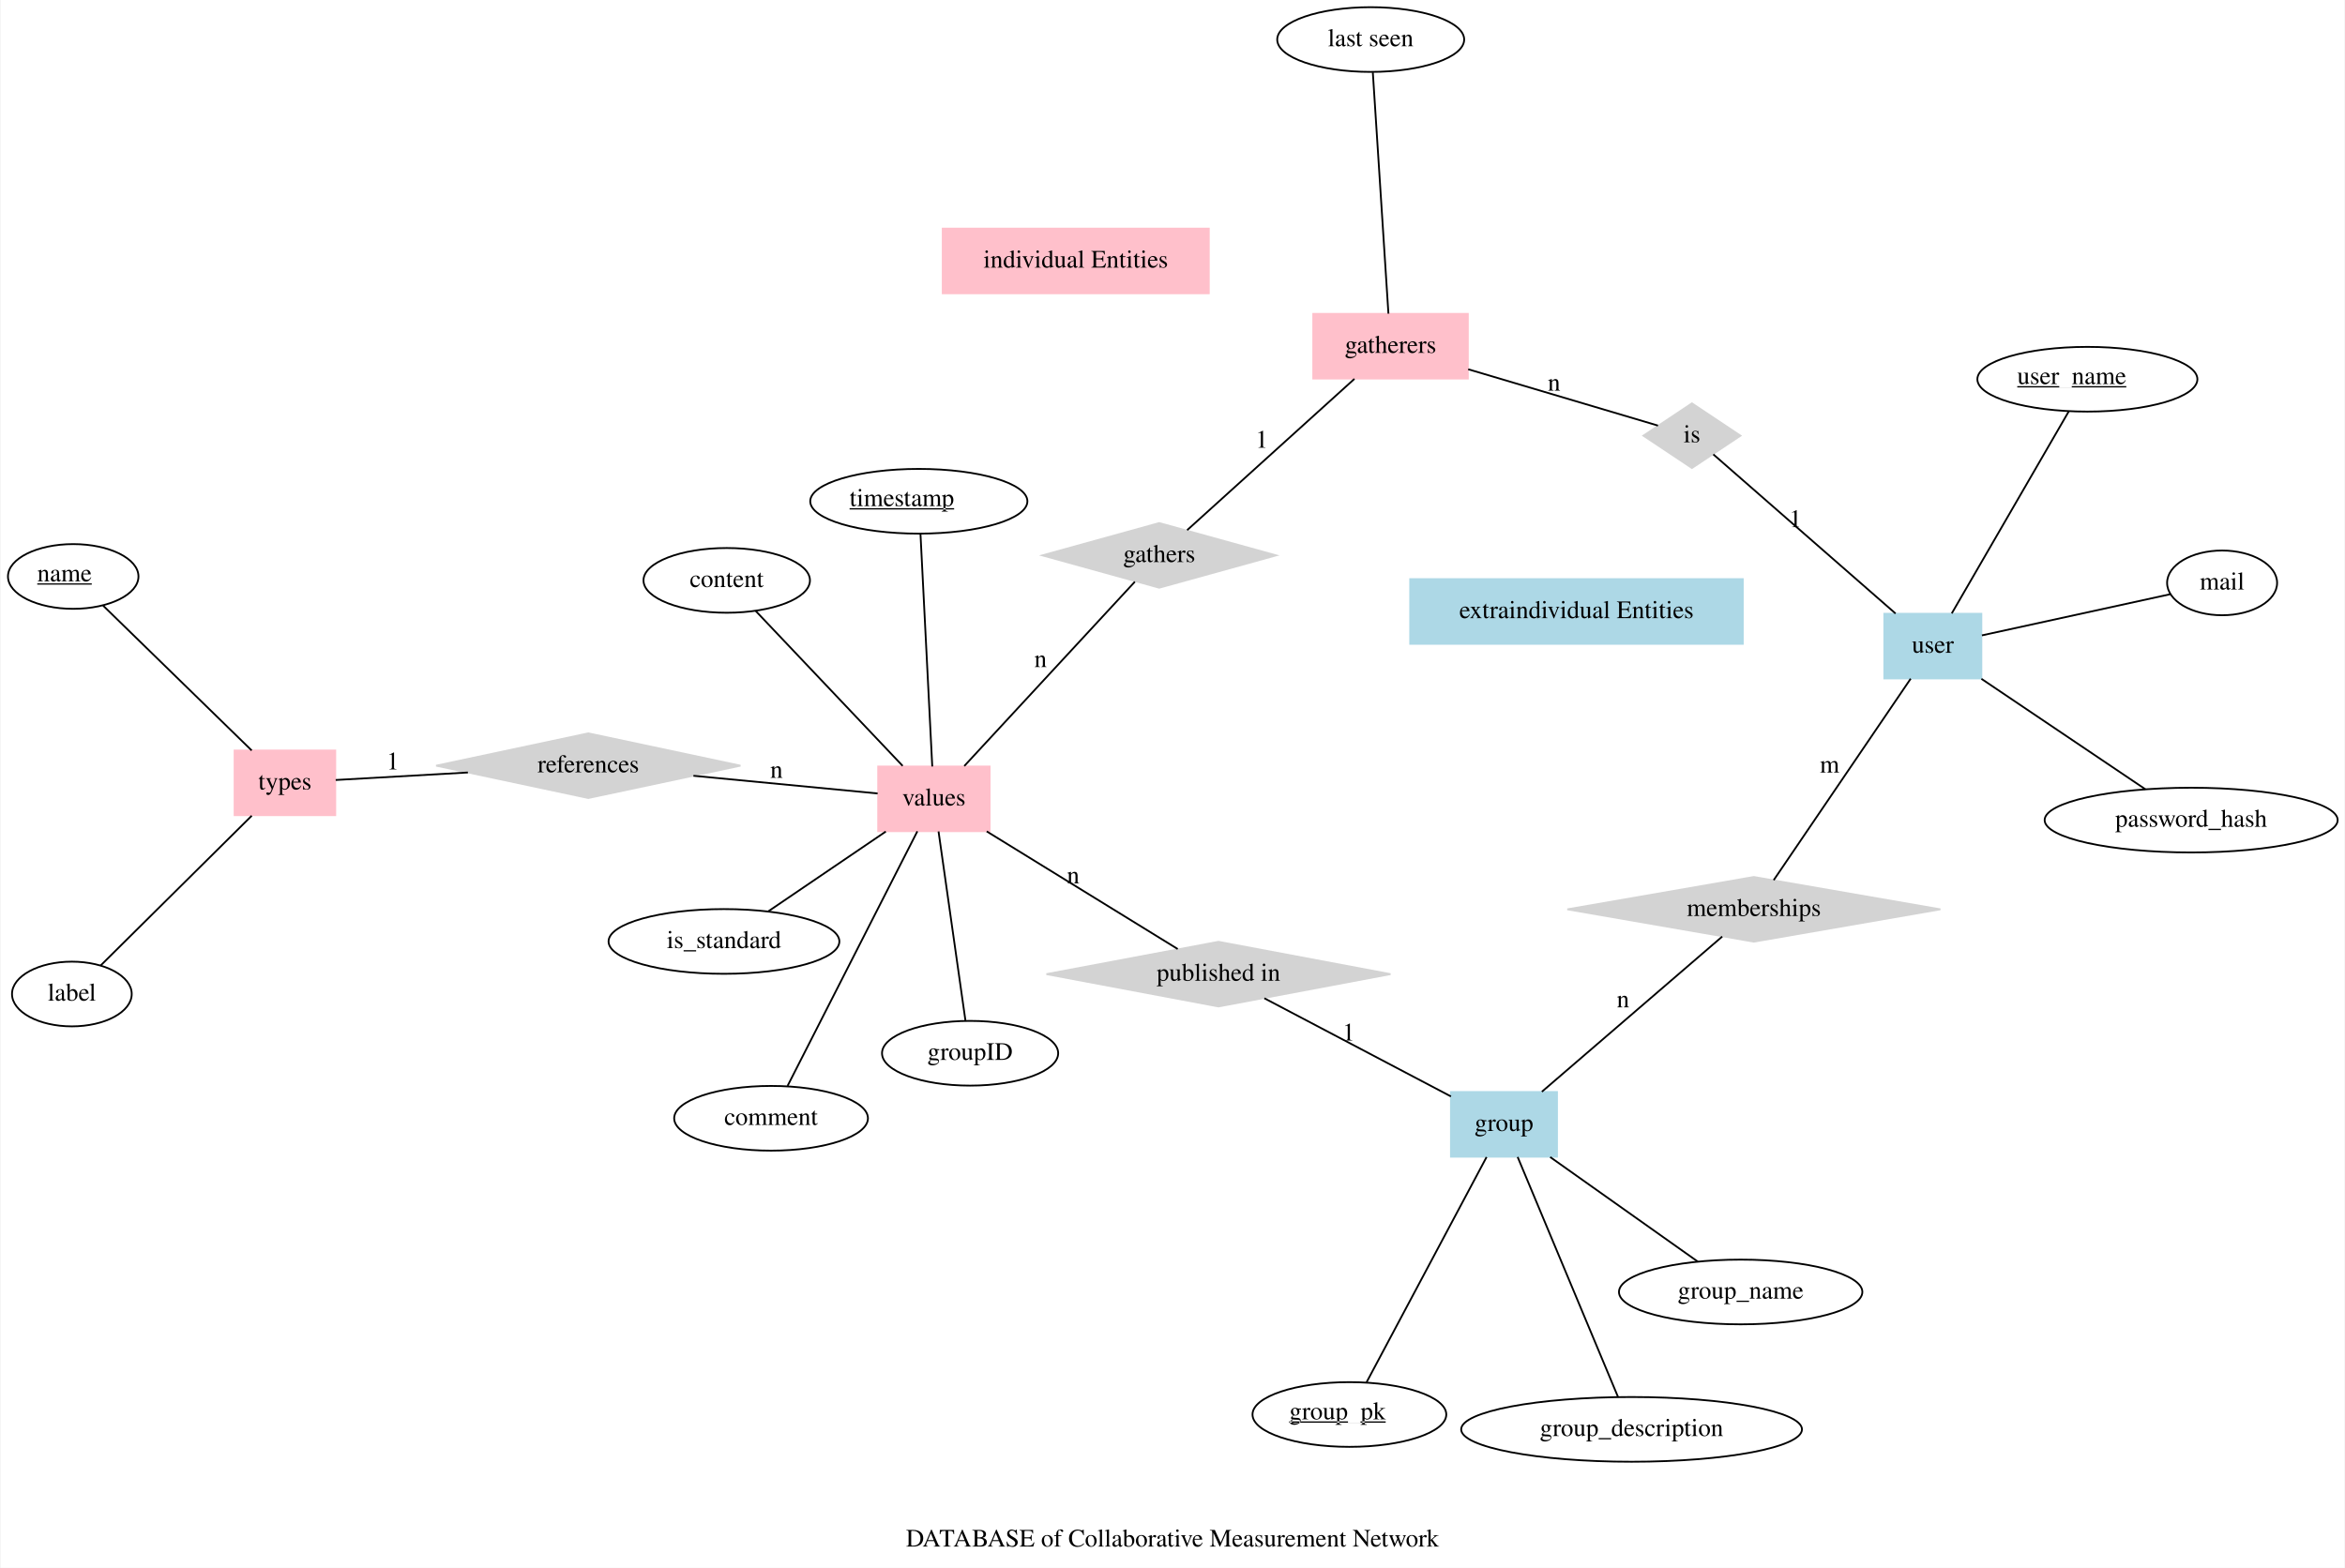
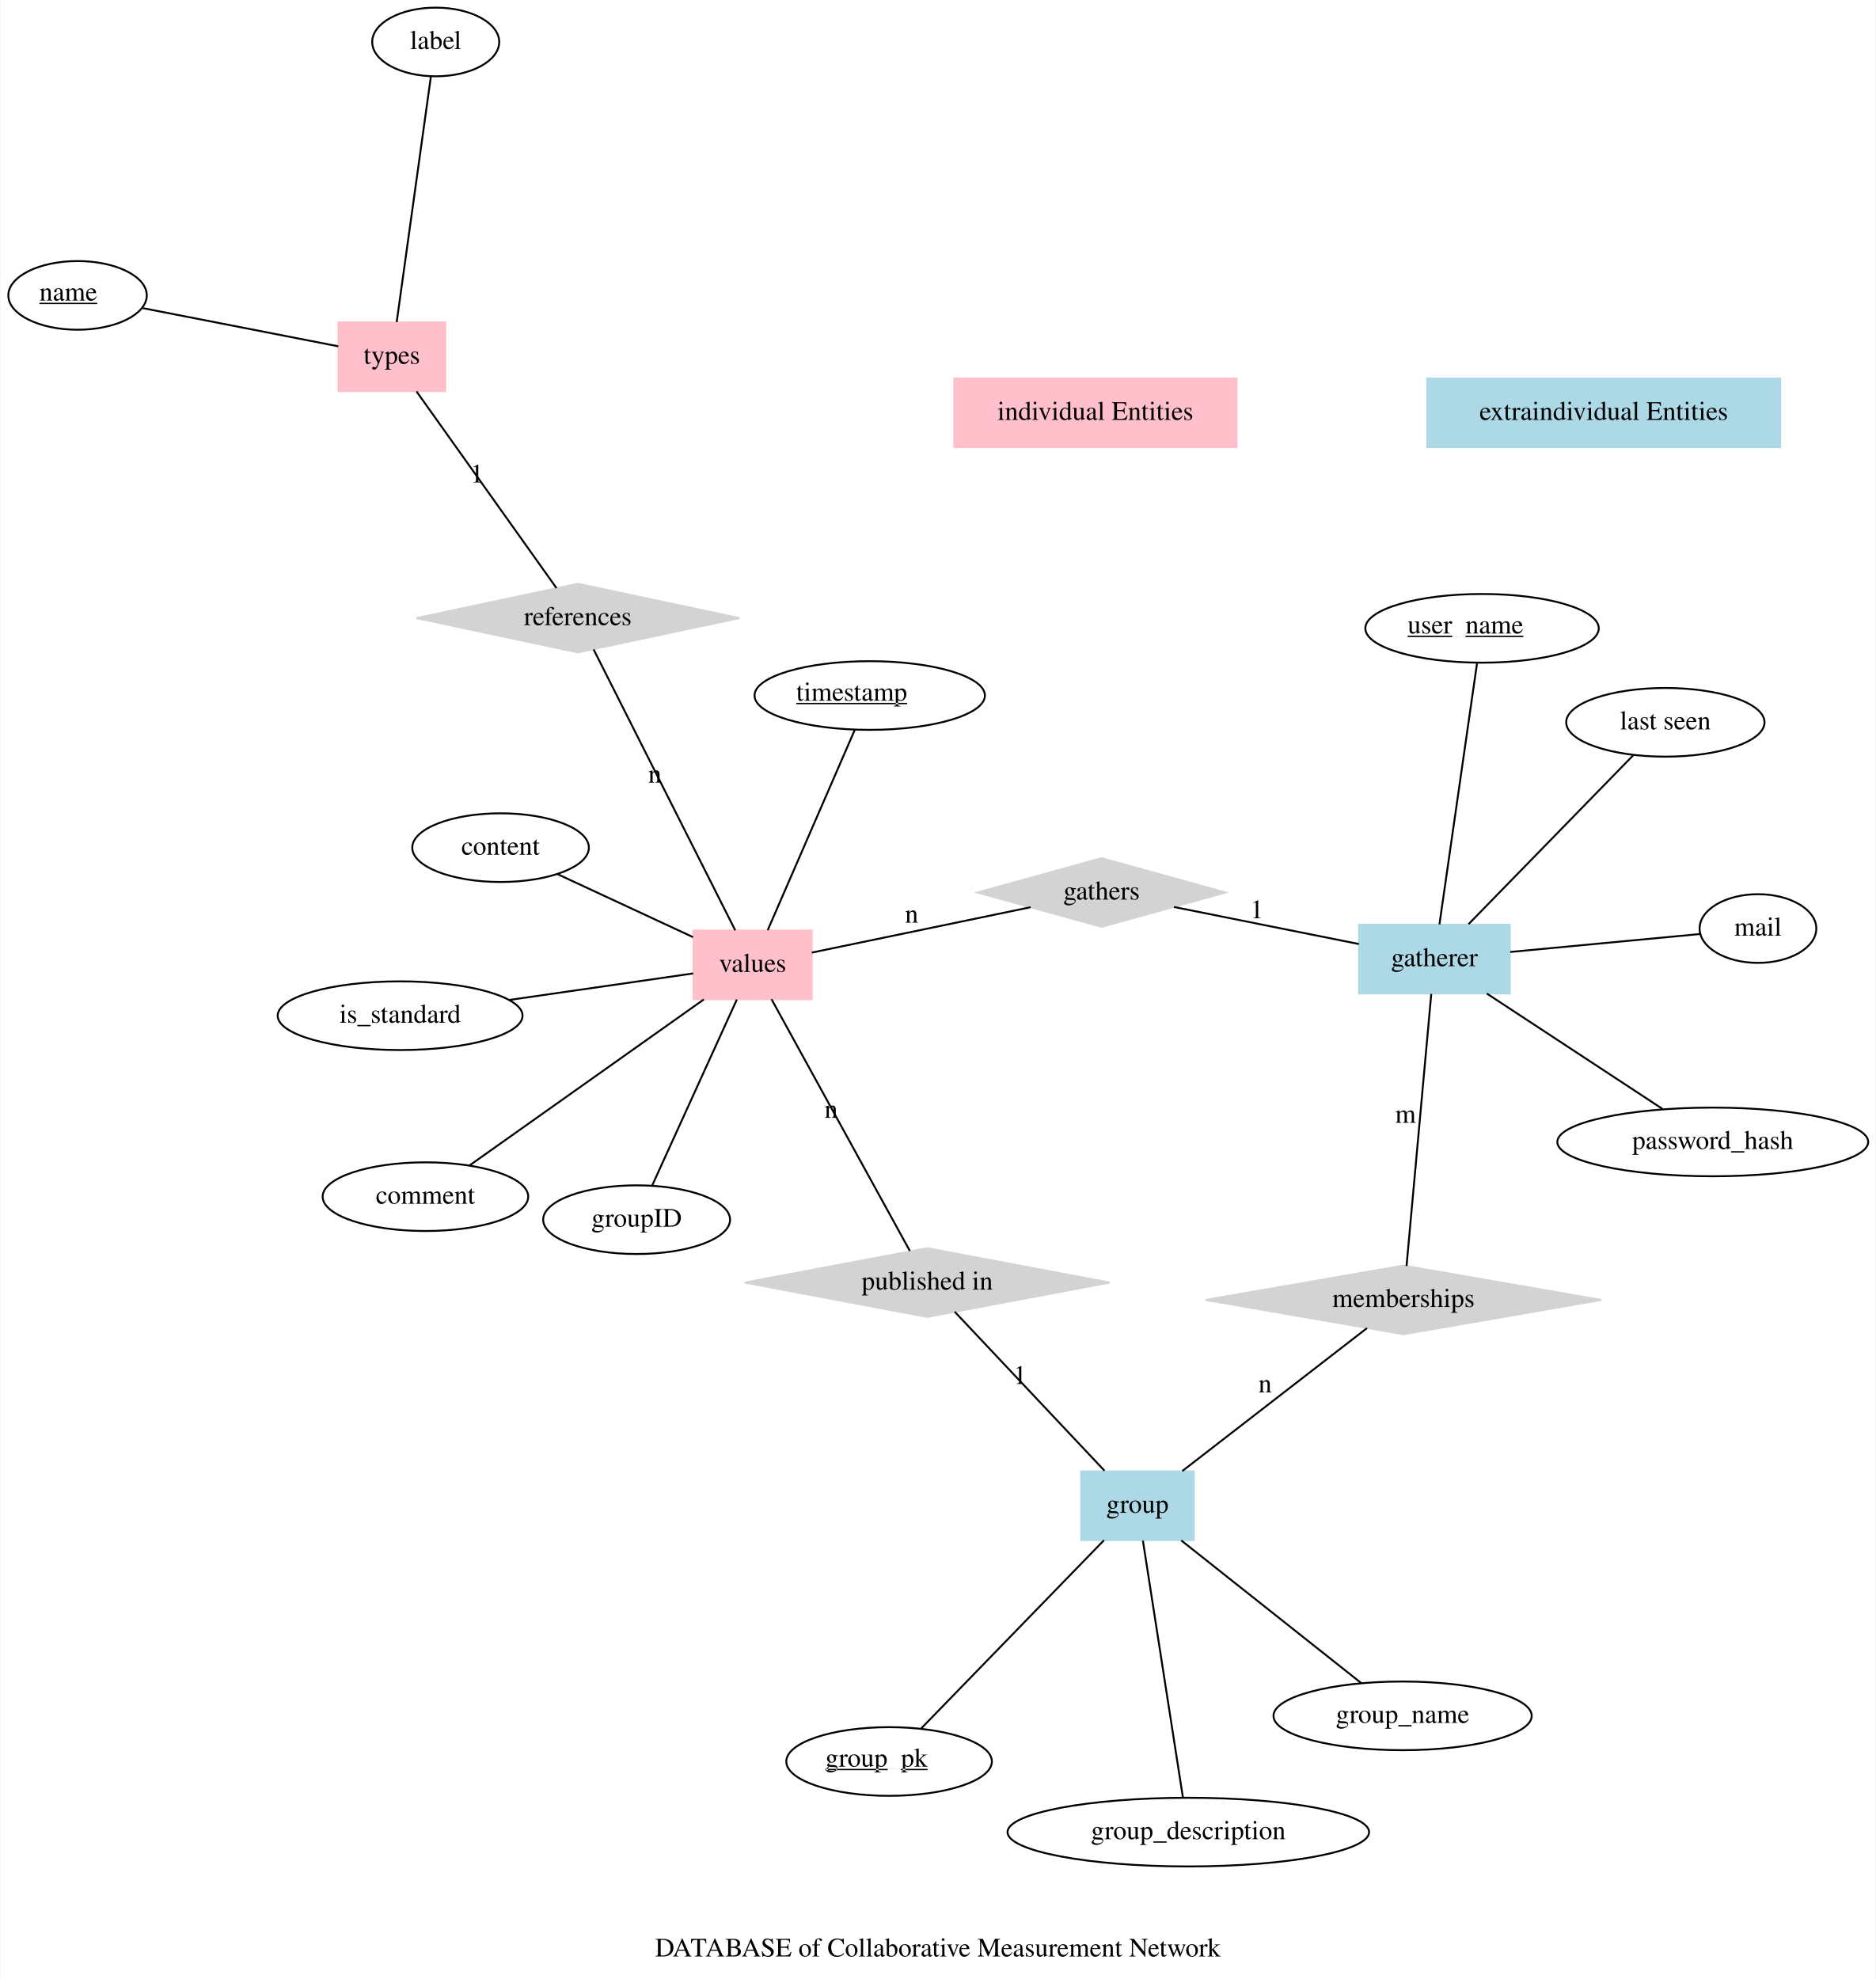
- <svg xmlns="http://www.w3.org/2000/svg" width="1304pt" height="872pt" viewBox="0.00 0.00 1303.61 872.17">
-   <g id="graph0" class="graph" transform="scale(1 1) rotate(0) translate(4 868.17)">
-     <polygon fill="white" stroke="transparent" points="-4,4 -4,-868.17 1299.61,-868.17 1299.61,4 -4,4" />
-     <text text-anchor="middle" x="647.81" y="-7.8" font-family="Times,serif" font-size="14.00">DATABASE of Collaborative Measurement Network</text>
+ <svg xmlns="http://www.w3.org/2000/svg" width="983pt" height="1037pt" viewBox="0.00 0.00 982.88 1037.42">
+   <g id="graph0" class="graph" transform="scale(1 1) rotate(0) translate(4 1033.42)">
+     <polygon fill="white" stroke="transparent" points="-4,4 -4,-1033.42 978.88,-1033.42 978.88,4 -4,4" />
+     <text text-anchor="middle" x="487.44" y="-7.8" font-family="Times,serif" font-size="14.00">DATABASE of Collaborative Measurement Network</text>
    <g id="node1" class="node">
-       <ellipse fill="none" stroke="black" cx="36.4" cy="-547.48" rx="36.29" ry="18" />
-       <text text-anchor="start" x="16.4" y="-544.78" font-family="Times,serif" text-decoration="underline" font-size="14.00">name</text>
+       <ellipse fill="none" stroke="black" cx="36.4" cy="-878.57" rx="36.29" ry="18" />
+       <text text-anchor="start" x="16.4" y="-875.87" font-family="Times,serif" text-decoration="underline" font-size="14.00">name</text>
+     </g>
+     <g id="node22" class="node">
+       <polygon fill="pink" stroke="pink" points="229.16,-864.4 173.16,-864.4 173.16,-828.4 229.16,-828.4 229.16,-864.4" />
+       <text text-anchor="middle" x="201.16" y="-842.7" font-family="Times,serif" font-size="14.00">types</text>
+     </g>
+     <g id="edge1" class="edge">
+       <path fill="none" stroke="black" d="M70.54,-871.9C100.89,-865.98 144.73,-857.42 173.09,-851.88" />
+     </g>
+     <g id="node2" class="node">
+       <ellipse fill="none" stroke="black" cx="224.16" cy="-1011.42" rx="33.29" ry="18" />
+       <text text-anchor="middle" x="224.16" y="-1007.72" font-family="Times,serif" font-size="14.00">label</text>
+     </g>
+     <g id="edge2" class="edge">
+       <path fill="none" stroke="black" d="M221.65,-993.45C217.24,-961.79 208.13,-896.42 203.7,-864.6" />
+     </g>
+     <g id="node3" class="node">
+       <ellipse fill="none" stroke="black" cx="218.77" cy="-406.11" rx="53.89" ry="18" />
+       <text text-anchor="middle" x="218.77" y="-402.41" font-family="Times,serif" font-size="14.00">comment</text>
    </g>
    <g id="node23" class="node">
-       <polygon fill="pink" stroke="pink" points="182.15,-450.67 126.15,-450.67 126.15,-414.67 182.15,-414.67 182.15,-450.67" />
-       <text text-anchor="middle" x="154.15" y="-428.97" font-family="Times,serif" font-size="14.00">types</text>
+       <polygon fill="pink" stroke="pink" points="421.3,-545.63 359.3,-545.63 359.3,-509.63 421.3,-509.63 421.3,-545.63" />
+       <text text-anchor="middle" x="390.3" y="-523.93" font-family="Times,serif" font-size="14.00">values</text>
    </g>
-     <g id="edge1" class="edge">
-       <path fill="none" stroke="black" d="M53.02,-531.27C74.83,-510.01 112.98,-472.8 135.67,-450.68" />
+     <g id="edge6" class="edge">
+       <path fill="none" stroke="black" d="M241.9,-422.5C273.91,-445.17 331.5,-485.97 364.74,-509.52" />
    </g>
-     <g id="node2" class="node">
-       <ellipse fill="none" stroke="black" cx="35.65" cy="-315.2" rx="33.29" ry="18" />
-       <text text-anchor="middle" x="35.65" y="-311.5" font-family="Times,serif" font-size="14.00">label</text>
+     <g id="node4" class="node">
+       <ellipse fill="none" stroke="black" cx="258.16" cy="-589.07" rx="46.29" ry="18" />
+       <text text-anchor="middle" x="258.16" y="-585.37" font-family="Times,serif" font-size="14.00">content</text>
    </g>
-     <g id="edge2" class="edge">
-       <path fill="none" stroke="black" d="M51.63,-331.04C73.49,-352.71 112.62,-391.5 135.7,-414.38" />
+     <g id="edge3" class="edge">
+       <path fill="none" stroke="black" d="M288.15,-575.12C309.31,-565.28 337.61,-552.13 359.06,-542.16" />
    </g>
-     <g id="node3" class="node">
-       <ellipse fill="none" stroke="black" cx="424.53" cy="-246.06" rx="53.89" ry="18" />
-       <text text-anchor="middle" x="424.53" y="-242.36" font-family="Times,serif" font-size="14.00">comment</text>
+     <g id="node5" class="node">
+       <ellipse fill="none" stroke="black" cx="451.68" cy="-668.82" rx="60.39" ry="18" />
+       <text text-anchor="start" x="413.18" y="-666.12" font-family="Times,serif" text-decoration="underline" font-size="14.00">timestamp</text>
+     </g>
+     <g id="edge5" class="edge">
+       <path fill="none" stroke="black" d="M443.91,-650.94C432.17,-623.93 410.02,-573 398.2,-545.81" />
+     </g>
+     <g id="node6" class="node">
+       <ellipse fill="none" stroke="black" cx="868.79" cy="-654.77" rx="51.99" ry="18" />
+       <text text-anchor="middle" x="868.79" y="-651.07" font-family="Times,serif" font-size="14.00">last seen</text>
+     </g>
+     <g id="node20" class="node">
+       <polygon fill="lightblue" stroke="lightblue" points="787.23,-548.63 708.23,-548.63 708.23,-512.63 787.23,-512.63 787.23,-548.63" />
+       <text text-anchor="middle" x="747.73" y="-526.93" font-family="Times,serif" font-size="14.00">gatherer</text>
+     </g>
+     <g id="edge7" class="edge">
+       <path fill="none" stroke="black" d="M851.96,-637.51C829.22,-614.19 788.86,-572.81 765.6,-548.95" />
+     </g>
+     <g id="node7" class="node">
+       <ellipse fill="none" stroke="black" cx="205.5" cy="-500.98" rx="64.19" ry="18" />
+       <text text-anchor="middle" x="205.5" y="-497.28" font-family="Times,serif" font-size="14.00">is_standard</text>
+     </g>
+     <g id="edge4" class="edge">
+       <path fill="none" stroke="black" d="M262.71,-509.23C294.51,-513.81 332.85,-519.34 359.15,-523.14" />
+     </g>
+     <g id="node8" class="node">
+       <ellipse fill="none" stroke="black" cx="329.48" cy="-394.05" rx="48.99" ry="18" />
+       <text text-anchor="middle" x="329.48" y="-390.35" font-family="Times,serif" font-size="14.00">groupID</text>
+     </g>
+     <g id="edge8" class="edge">
+       <path fill="none" stroke="black" d="M337.68,-412.06C349.29,-437.56 370.39,-483.9 382.03,-509.47" />
+     </g>
+     <g id="node9" class="node">
+       <ellipse fill="none" stroke="black" cx="461.84" cy="-110.02" rx="53.89" ry="18" />
+       <text text-anchor="start" x="428.34" y="-107.32" font-family="Times,serif" text-decoration="underline" font-size="14.00">group_pk</text>
+     </g>
+     <g id="node10" class="node">
+       <ellipse fill="none" stroke="black" cx="731.04" cy="-133.95" rx="67.69" ry="18" />
+       <text text-anchor="middle" x="731.04" y="-130.25" font-family="Times,serif" font-size="14.00">group_name</text>
+     </g>
+     <g id="node11" class="node">
+       <ellipse fill="none" stroke="black" cx="618.7" cy="-73" rx="94.78" ry="18" />
+       <text text-anchor="middle" x="618.7" y="-69.3" font-family="Times,serif" font-size="14.00">group_description</text>
+     </g>
+     <g id="node12" class="node">
+       <ellipse fill="none" stroke="black" cx="772.69" cy="-704.04" rx="61.19" ry="18" />
+       <text text-anchor="start" x="733.69" y="-701.34" font-family="Times,serif" text-decoration="underline" font-size="14.00">user_name</text>
+     </g>
+     <g id="node13" class="node">
+       <ellipse fill="none" stroke="black" cx="893.64" cy="-434.8" rx="81.49" ry="18" />
+       <text text-anchor="middle" x="893.64" y="-431.1" font-family="Times,serif" font-size="14.00">password_hash</text>
+     </g>
+     <g id="node14" class="node">
+       <ellipse fill="none" stroke="black" cx="917.33" cy="-546.67" rx="30.59" ry="18" />
+       <text text-anchor="middle" x="917.33" y="-542.97" font-family="Times,serif" font-size="14.00">mail</text>
+     </g>
+     <g id="node15" class="node">
+       <polygon fill="lightgrey" stroke="lightgrey" points="298.65,-727.41 214.03,-709.41 298.65,-691.41 383.28,-709.41 298.65,-727.41" />
+       <text text-anchor="middle" x="298.65" y="-705.71" font-family="Times,serif" font-size="14.00">references</text>
+     </g>
+     <g id="node16" class="node">
+       <polygon fill="lightgrey" stroke="lightgrey" points="573.21,-583.56 508.19,-565.56 573.21,-547.56 638.23,-565.56 573.21,-583.56" />
+       <text text-anchor="middle" x="573.21" y="-561.86" font-family="Times,serif" font-size="14.00">gathers</text>
+     </g>
+     <g id="node17" class="node">
+       <polygon fill="lightgrey" stroke="lightgrey" points="731.48,-369.98 627.75,-351.98 731.48,-333.98 835.21,-351.98 731.48,-369.98" />
+       <text text-anchor="middle" x="731.48" y="-348.28" font-family="Times,serif" font-size="14.00">memberships</text>
+     </g>
+     <g id="node19" class="node">
+       <polygon fill="lightblue" stroke="lightblue" points="621.55,-262.09 562.55,-262.09 562.55,-226.09 621.55,-226.09 621.55,-262.09" />
+       <text text-anchor="middle" x="592.05" y="-240.39" font-family="Times,serif" font-size="14.00">group</text>
+     </g>
+     <g id="edge19" class="edge">
+       <path fill="none" stroke="black" d="M712.38,-337.21C687.18,-317.7 642.81,-283.37 615.57,-262.29" />
+       <text text-anchor="middle" x="658.97" y="-303.55" font-family="Times,serif" font-size="14.00">n</text>
+     </g>
+     <g id="edge20" class="edge">
+       <path fill="none" stroke="black" d="M733.1,-369.76C736.19,-403.83 742.94,-477.96 746.07,-512.38" />
+       <text text-anchor="middle" x="732.58" y="-444.87" font-family="Times,serif" font-size="14.00">m</text>
+     </g>
+     <g id="node18" class="node">
+       <polygon fill="lightgrey" stroke="lightgrey" points="481.83,-379.08 386.15,-361.08 481.83,-343.08 577.51,-361.08 481.83,-379.08" />
+       <text text-anchor="middle" x="481.83" y="-357.38" font-family="Times,serif" font-size="14.00">published in</text>
+     </g>
+     <g id="edge22" class="edge">
+       <path fill="none" stroke="black" d="M496.24,-345.79C516.43,-324.36 553.09,-285.45 574.74,-262.47" />
+       <text text-anchor="middle" x="530.49" y="-307.93" font-family="Times,serif" font-size="14.00">1</text>
+     </g>
+     <g id="edge21" class="edge">
+       <path fill="none" stroke="black" d="M472.72,-377.66C455.45,-409.09 418.07,-477.1 400.2,-509.61" />
+       <text text-anchor="middle" x="431.46" y="-447.44" font-family="Times,serif" font-size="14.00">n</text>
+     </g>
+     <g id="edge13" class="edge">
+       <path fill="none" stroke="black" d="M574.49,-226.01C549.36,-200.14 503.46,-152.87 478.71,-127.39" />
+     </g>
+     <g id="edge14" class="edge">
+       <path fill="none" stroke="black" d="M615,-225.9C641.22,-205.13 683.79,-171.39 709.43,-151.07" />
+     </g>
+     <g id="edge15" class="edge">
+       <path fill="none" stroke="black" d="M594.9,-225.78C600.03,-192.85 610.75,-124.01 615.87,-91.18" />
+     </g>
+     <g id="edge18" class="edge">
+       <path fill="none" stroke="black" d="M750.35,-548.86C755.16,-582.25 765.32,-652.84 770.11,-686.06" />
+     </g>
+     <g id="edge16" class="edge">
+       <path fill="none" stroke="black" d="M775.17,-512.6C801.59,-495.25 841.26,-469.2 867.3,-452.1" />
+     </g>
+     <g id="edge17" class="edge">
+       <path fill="none" stroke="black" d="M787.49,-534.39C817.94,-537.27 859.31,-541.18 887.09,-543.81" />
+     </g>
+     <g id="edge11" class="edge">
+       <path fill="none" stroke="black" d="M708.12,-538.55C679.06,-544.37 639.82,-552.23 611.15,-557.97" />
+       <text text-anchor="middle" x="654.64" y="-552.06" font-family="Times,serif" font-size="14.00">1</text>
+     </g>
+     <g id="node21" class="node">
+       <polygon fill="lightblue" stroke="lightblue" points="929,-835 744,-835 744,-799 929,-799 929,-835" />
+       <text text-anchor="middle" x="836.5" y="-813.3" font-family="Times,serif" font-size="14.00">extraindividual Entities</text>
+     </g>
+     <g id="edge9" class="edge">
+       <path fill="none" stroke="black" d="M214.11,-828.21C233.38,-801.13 269.28,-750.69 287.47,-725.13" />
+       <text text-anchor="middle" x="245.79" y="-780.47" font-family="Times,serif" font-size="14.00">1</text>
+     </g>
+     <g id="edge10" class="edge">
+       <path fill="none" stroke="black" d="M381.18,-545.72C363.34,-581.11 324.09,-658.97 306.94,-692.97" />
+       <text text-anchor="middle" x="339.06" y="-623.15" font-family="Times,serif" font-size="14.00">n</text>
+     </g>
+     <g id="edge12" class="edge">
+       <path fill="none" stroke="black" d="M421.33,-534.06C453.03,-540.64 502.25,-550.85 536.02,-557.85" />
+       <text text-anchor="middle" x="473.67" y="-549.76" font-family="Times,serif" font-size="14.00">n</text>
    </g>
    <g id="node24" class="node">
-       <polygon fill="pink" stroke="pink" points="546.1,-441.76 484.1,-441.76 484.1,-405.76 546.1,-405.76 546.1,-441.76" />
-       <text text-anchor="middle" x="515.1" y="-420.06" font-family="Times,serif" font-size="14.00">values</text>
-     </g>
-     <g id="edge6" class="edge">
-       <path fill="none" stroke="black" d="M433.71,-264.08C451.07,-298.14 488.51,-371.6 505.89,-405.7" />
-     </g>
-     <g id="node4" class="node">
-       <ellipse fill="none" stroke="black" cx="399.87" cy="-545.3" rx="46.29" ry="18" />
-       <text text-anchor="middle" x="399.87" y="-541.6" font-family="Times,serif" font-size="14.00">content</text>
-     </g>
-     <g id="edge3" class="edge">
-       <path fill="none" stroke="black" d="M415.89,-528.4C437.41,-505.7 475.51,-465.52 497.71,-442.11" />
-     </g>
-     <g id="node5" class="node">
-       <ellipse fill="none" stroke="black" cx="506.71" cy="-589.31" rx="60.39" ry="18" />
-       <text text-anchor="start" x="468.21" y="-586.61" font-family="Times,serif" text-decoration="underline" font-size="14.00">timestamp</text>
-     </g>
-     <g id="edge5" class="edge">
-       <path fill="none" stroke="black" d="M507.63,-571.28C509.24,-539.43 512.57,-473.6 514.19,-441.77" />
-     </g>
-     <g id="node6" class="node">
-       <ellipse fill="none" stroke="black" cx="758.04" cy="-846.17" rx="51.99" ry="18" />
-       <text text-anchor="middle" x="758.04" y="-842.47" font-family="Times,serif" font-size="14.00">last seen</text>
-     </g>
-     <g id="node25" class="node">
-       <polygon fill="pink" stroke="pink" points="812.08,-693.57 726.08,-693.57 726.08,-657.57 812.08,-657.57 812.08,-693.57" />
-       <text text-anchor="middle" x="769.08" y="-671.87" font-family="Times,serif" font-size="14.00">gatherers</text>
-     </g>
-     <g id="edge7" class="edge">
-       <path fill="none" stroke="black" d="M759.22,-827.91C761.35,-795.08 765.79,-726.43 767.9,-693.69" />
-     </g>
-     <g id="node7" class="node">
-       <ellipse fill="none" stroke="black" cx="398.34" cy="-344.44" rx="64.19" ry="18" />
-       <text text-anchor="middle" x="398.34" y="-340.74" font-family="Times,serif" font-size="14.00">is_standard</text>
-     </g>
-     <g id="edge4" class="edge">
-       <path fill="none" stroke="black" d="M423.1,-361.27C442.25,-374.27 468.71,-392.25 488.34,-405.58" />
-     </g>
-     <g id="node8" class="node">
-       <ellipse fill="none" stroke="black" cx="535.23" cy="-282.24" rx="48.99" ry="18" />
-       <text text-anchor="middle" x="535.23" y="-278.54" font-family="Times,serif" font-size="14.00">groupID</text>
-     </g>
-     <g id="edge8" class="edge">
-       <path fill="none" stroke="black" d="M532.64,-300.45C528.77,-327.63 521.54,-378.49 517.68,-405.62" />
-     </g>
-     <g id="node9" class="node">
-       <ellipse fill="none" stroke="black" cx="746.19" cy="-81.28" rx="53.89" ry="18" />
-       <text text-anchor="start" x="712.69" y="-78.58" font-family="Times,serif" text-decoration="underline" font-size="14.00">group_pk</text>
-     </g>
-     <g id="node10" class="node">
-       <ellipse fill="none" stroke="black" cx="963.81" cy="-149.44" rx="67.69" ry="18" />
-       <text text-anchor="middle" x="963.81" y="-145.74" font-family="Times,serif" font-size="14.00">group_name</text>
-     </g>
-     <g id="node11" class="node">
-       <ellipse fill="none" stroke="black" cx="903.14" cy="-73" rx="94.78" ry="18" />
-       <text text-anchor="middle" x="903.14" y="-69.3" font-family="Times,serif" font-size="14.00">group_description</text>
-     </g>
-     <g id="node12" class="node">
-       <ellipse fill="none" stroke="black" cx="1156.65" cy="-657.2" rx="61.19" ry="18" />
-       <text text-anchor="start" x="1117.65" y="-654.5" font-family="Times,serif" text-decoration="underline" font-size="14.00">user_name</text>
-     </g>
-     <g id="node13" class="node">
-       <ellipse fill="none" stroke="black" cx="1214.37" cy="-411.95" rx="81.49" ry="18" />
-       <text text-anchor="middle" x="1214.37" y="-408.25" font-family="Times,serif" font-size="14.00">password_hash</text>
-     </g>
-     <g id="node14" class="node">
-       <ellipse fill="none" stroke="black" cx="1231.58" cy="-543.91" rx="30.59" ry="18" />
-       <text text-anchor="middle" x="1231.58" y="-540.21" font-family="Times,serif" font-size="14.00">mail</text>
-     </g>
-     <g id="node15" class="node">
-       <polygon fill="lightgrey" stroke="lightgrey" points="322.89,-460.22 238.26,-442.22 322.89,-424.22 407.51,-442.22 322.89,-460.22" />
-       <text text-anchor="middle" x="322.89" y="-438.52" font-family="Times,serif" font-size="14.00">references</text>
-     </g>
-     <g id="node16" class="node">
-       <polygon fill="lightgrey" stroke="lightgrey" points="640.43,-577.21 575.41,-559.21 640.43,-541.21 705.46,-559.21 640.43,-577.21" />
-       <text text-anchor="middle" x="640.43" y="-555.51" font-family="Times,serif" font-size="14.00">gathers</text>
-     </g>
-     <g id="node17" class="node">
-       <polygon fill="lightgrey" stroke="lightgrey" points="936.71,-643.8 909.71,-625.8 936.71,-607.8 963.71,-625.8 936.71,-643.8" />
-       <text text-anchor="middle" x="936.71" y="-622.1" font-family="Times,serif" font-size="14.00">is</text>
-     </g>
-     <g id="node21" class="node">
-       <polygon fill="lightblue" stroke="lightblue" points="1097.69,-526.74 1043.69,-526.74 1043.69,-490.74 1097.69,-490.74 1097.69,-526.74" />
-       <text text-anchor="middle" x="1070.69" y="-505.04" font-family="Times,serif" font-size="14.00">user</text>
-     </g>
-     <g id="edge19" class="edge">
-       <path fill="none" stroke="black" d="M948.6,-615.41C971.4,-595.49 1021.52,-551.7 1049.95,-526.87" />
-       <text text-anchor="middle" x="994.27" y="-574.94" font-family="Times,serif" font-size="14.00">1</text>
-     </g>
-     <g id="edge20" class="edge">
-       <path fill="none" stroke="black" d="M917.81,-631.41C892.37,-638.96 846.4,-652.61 812.28,-662.74" />
-       <text text-anchor="middle" x="860.04" y="-650.88" font-family="Times,serif" font-size="14.00">n</text>
-     </g>
-     <g id="node18" class="node">
-       <polygon fill="lightgrey" stroke="lightgrey" points="971.15,-380.31 867.42,-362.31 971.15,-344.31 1074.88,-362.31 971.15,-380.31" />
-       <text text-anchor="middle" x="971.15" y="-358.61" font-family="Times,serif" font-size="14.00">memberships</text>
-     </g>
-     <g id="node20" class="node">
-       <polygon fill="lightblue" stroke="lightblue" points="861.67,-260.69 802.67,-260.69 802.67,-224.69 861.67,-224.69 861.67,-260.69" />
-       <text text-anchor="middle" x="832.17" y="-238.99" font-family="Times,serif" font-size="14.00">group</text>
-     </g>
-     <g id="edge21" class="edge">
-       <path fill="none" stroke="black" d="M953.55,-347.16C927.98,-325.16 880.65,-284.42 853.26,-260.84" />
-       <text text-anchor="middle" x="898.4" y="-307.8" font-family="Times,serif" font-size="14.00">n</text>
-     </g>
-     <g id="edge22" class="edge">
-       <path fill="none" stroke="black" d="M982.18,-378.54C1000.91,-406.09 1038.8,-461.82 1058.37,-490.61" />
-       <text text-anchor="middle" x="1013.28" y="-438.38" font-family="Times,serif" font-size="14.00">m</text>
-     </g>
-     <g id="node19" class="node">
-       <polygon fill="lightgrey" stroke="lightgrey" points="673.38,-344.26 577.69,-326.26 673.38,-308.26 769.06,-326.26 673.38,-344.26" />
-       <text text-anchor="middle" x="673.38" y="-322.56" font-family="Times,serif" font-size="14.00">published in</text>
-     </g>
-     <g id="edge24" class="edge">
-       <path fill="none" stroke="black" d="M698.89,-312.83C727.21,-297.93 772.84,-273.92 802.67,-258.22" />
-       <text text-anchor="middle" x="745.78" y="-289.33" font-family="Times,serif" font-size="14.00">1</text>
-     </g>
-     <g id="edge23" class="edge">
-       <path fill="none" stroke="black" d="M650.7,-340.23C622.75,-357.45 575.19,-386.75 544.47,-405.67" />
-       <text text-anchor="middle" x="592.58" y="-376.75" font-family="Times,serif" font-size="14.00">n</text>
-     </g>
-     <g id="edge13" class="edge">
-       <path fill="none" stroke="black" d="M822.48,-224.49C805.88,-193.32 772.21,-130.12 755.72,-99.17" />
-     </g>
-     <g id="edge14" class="edge">
-       <path fill="none" stroke="black" d="M857.87,-224.49C881.66,-207.63 916.76,-182.76 939.95,-166.34" />
-     </g>
-     <g id="edge15" class="edge">
-       <path fill="none" stroke="black" d="M839.77,-224.53C853.43,-191.87 881.98,-123.59 895.6,-91.03" />
-     </g>
-     <g id="edge18" class="edge">
-       <path fill="none" stroke="black" d="M1081.23,-526.94C1097.82,-555.59 1129.82,-610.86 1146.29,-639.31" />
-     </g>
-     <g id="edge16" class="edge">
-       <path fill="none" stroke="black" d="M1097.72,-490.54C1123.89,-472.9 1163.28,-446.37 1188.91,-429.1" />
-     </g>
-     <g id="edge17" class="edge">
-       <path fill="none" stroke="black" d="M1097.99,-514.71C1127.12,-521.08 1173.1,-531.12 1202.79,-537.62" />
-     </g>
-     <g id="node22" class="node">
-       <polygon fill="lightblue" stroke="lightblue" points="965,-546 780,-546 780,-510 965,-510 965,-546" />
-       <text text-anchor="middle" x="872.5" y="-524.3" font-family="Times,serif" font-size="14.00">extraindividual Entities</text>
-     </g>
-     <g id="edge9" class="edge">
-       <path fill="none" stroke="black" d="M182.39,-434.26C202.47,-435.4 230.31,-436.98 255.91,-438.43" />
-       <text text-anchor="middle" x="214.15" y="-440.15" font-family="Times,serif" font-size="14.00">1</text>
-     </g>
-     <g id="edge10" class="edge">
-       <path fill="none" stroke="black" d="M483.79,-426.77C456.13,-429.42 415.07,-433.37 381.35,-436.6" />
-       <text text-anchor="middle" x="427.57" y="-435.49" font-family="Times,serif" font-size="14.00">n</text>
-     </g>
-     <g id="edge12" class="edge">
-       <path fill="none" stroke="black" d="M532,-442.03C557.13,-469.18 603.83,-519.65 626.87,-544.55" />
-       <text text-anchor="middle" x="574.43" y="-497.09" font-family="Times,serif" font-size="14.00">n</text>
-     </g>
-     <g id="edge11" class="edge">
-       <path fill="none" stroke="black" d="M748.98,-657.39C723.25,-634.12 679.25,-594.32 655.95,-573.25" />
-       <text text-anchor="middle" x="697.46" y="-619.12" font-family="Times,serif" font-size="14.00">1</text>
-     </g>
-     <g id="node26" class="node">
-       <polygon fill="pink" stroke="pink" points="668,-741 520,-741 520,-705 668,-705 668,-741" />
-       <text text-anchor="middle" x="594" y="-719.3" font-family="Times,serif" font-size="14.00">individual Entities</text>
+       <polygon fill="pink" stroke="pink" points="644,-835 496,-835 496,-799 644,-799 644,-835" />
+       <text text-anchor="middle" x="570" y="-813.3" font-family="Times,serif" font-size="14.00">individual Entities</text>
    </g>
  </g>
</svg>
